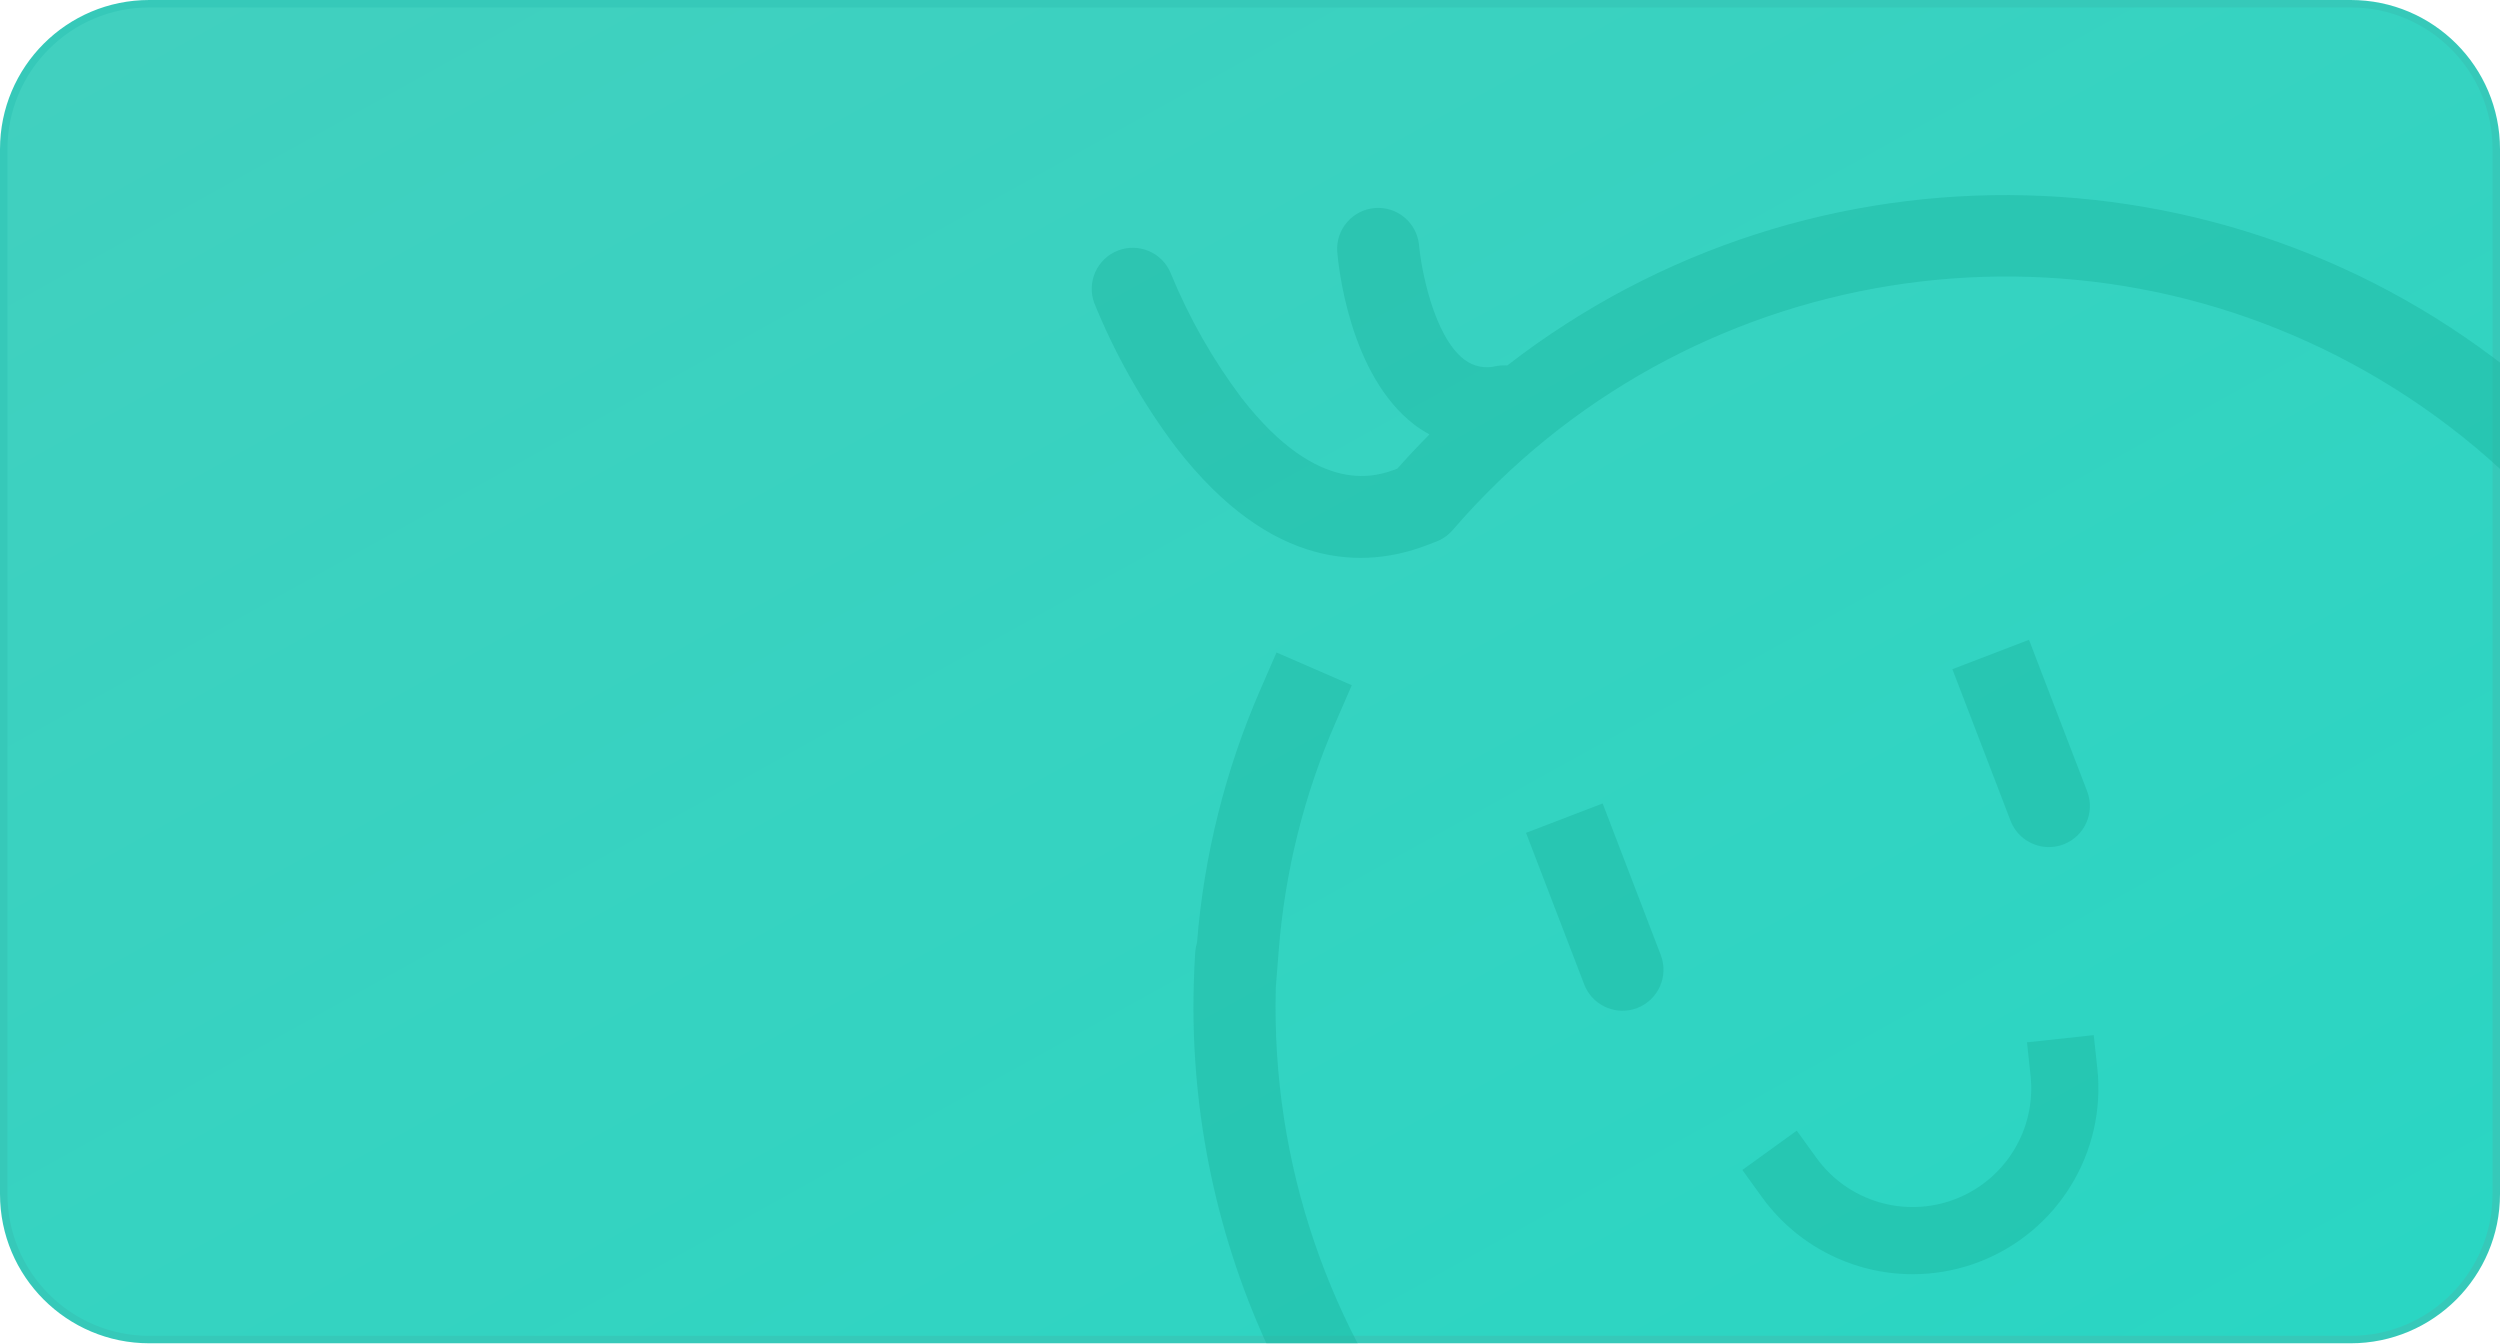
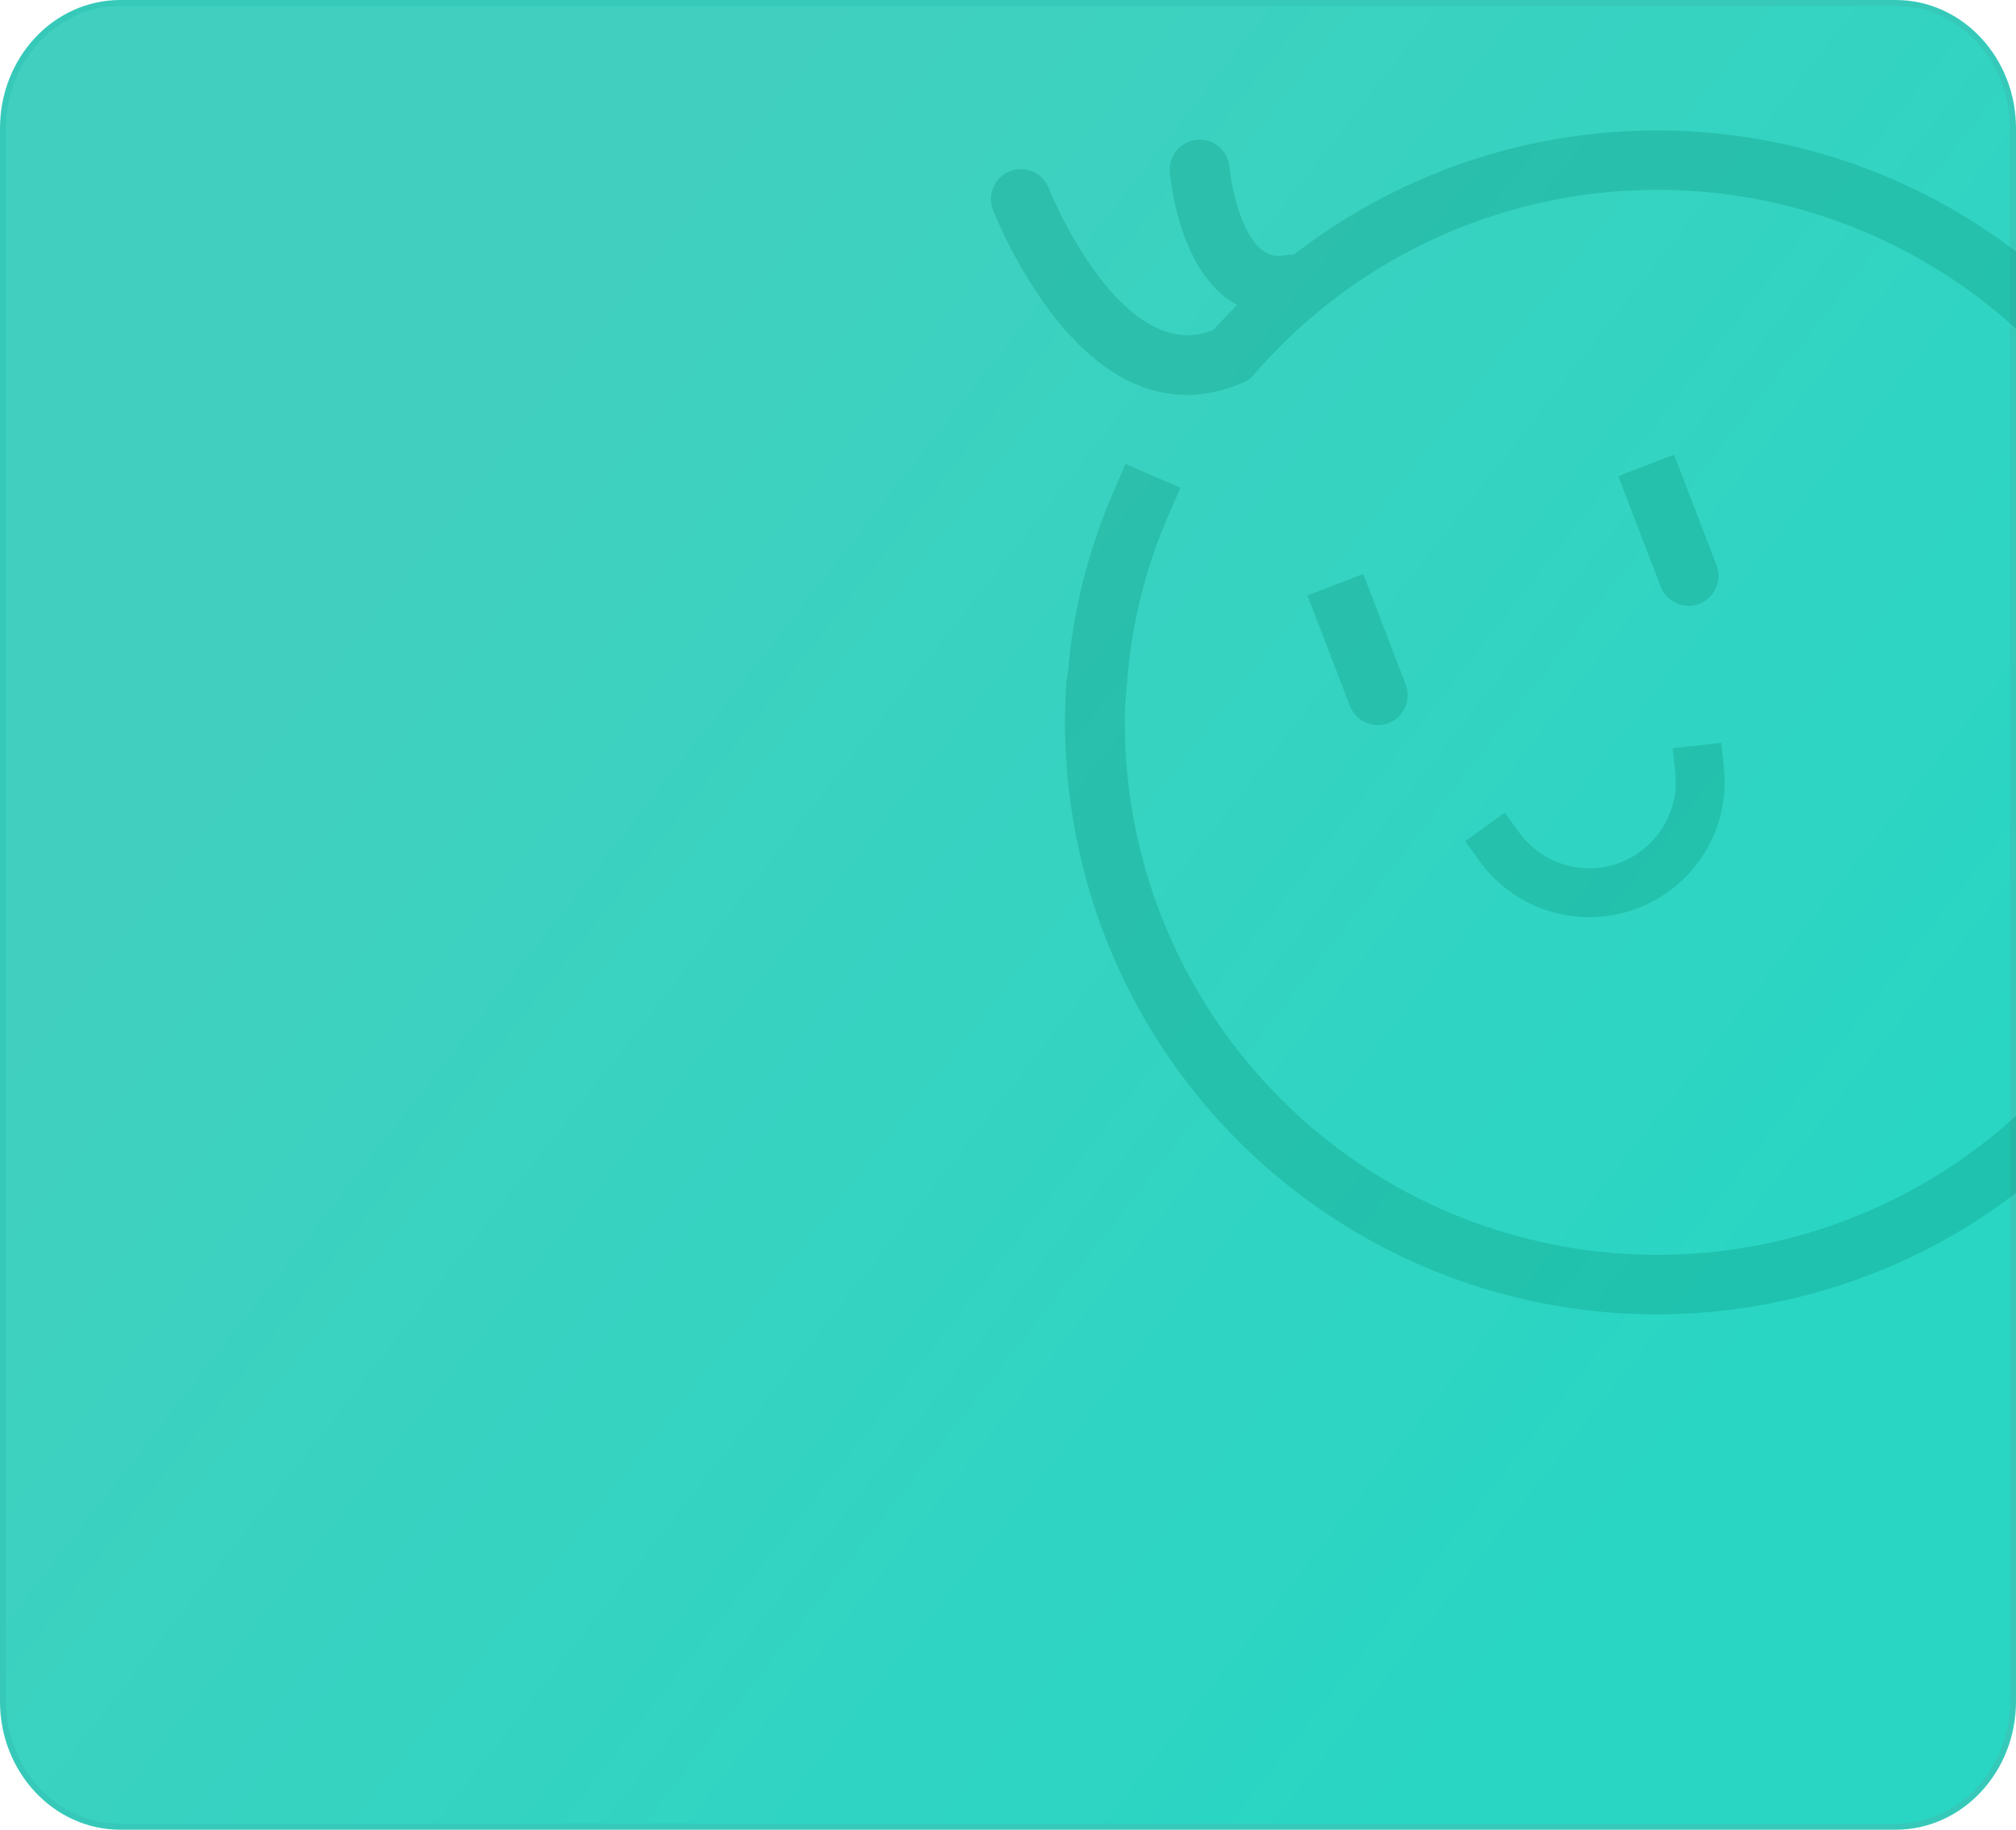
- <svg xmlns="http://www.w3.org/2000/svg" width="335" height="180" viewBox="0 0 335 180">
+ <svg xmlns="http://www.w3.org/2000/svg" width="335" height="304" viewBox="0 0 335 304">
  <defs>
-     <linearGradient id="linear-gradient" y1="0.567" x2="1" y2="0.561" gradientUnits="objectBoundingBox">
-       <stop offset="0" stop-color="#5fcef7" />
-       <stop offset="1" stop-color="#0189ea" />
+     <linearGradient id="linear-gradient" y1="0.07" x2="1.026" y2="0.79" gradientUnits="objectBoundingBox">
+       <stop offset="0" stop-color="#5d85fa" />
+       <stop offset="0.232" stop-color="#5581fa" />
+       <stop offset="0.877" stop-color="#4178fe" />
+       <stop offset="1" stop-color="#3168ea" />
    </linearGradient>
-     <linearGradient id="linear-gradient-2" x1="0.013" y1="0.056" x2="1" y2="1" gradientUnits="objectBoundingBox">
+     <linearGradient id="linear-gradient-2" y1="0.07" x2="1.026" y2="0.79" gradientUnits="objectBoundingBox">
      <stop offset="0" stop-color="#41d0bf" />
+       <stop offset="0.232" stop-color="#41d0bf" />
+       <stop offset="0.877" stop-color="#29d6c3" />
      <stop offset="1" stop-color="#29d6c3" />
    </linearGradient>
    <clipPath id="clip-path">
-       <rect id="사각형_299511" data-name="사각형 299511" width="335" height="180" rx="20" transform="translate(20 87)" fill="url(#linear-gradient)" />
-     </clipPath>
-     <clipPath id="clip-path-2">
-       <rect id="사각형_299512" data-name="사각형 299512" width="20" height="20" fill="none" />
-     </clipPath>
-     <clipPath id="clip-path-3">
-       <rect id="사각형_299516" data-name="사각형 299516" width="335" height="180" rx="20" transform="translate(20 87)" fill="#ebd6cd" />
+       <path id="패스_841493" data-name="패스 841493" d="M20,0H315c11.046,0,20,9.547,20,21.323V282.676C335,294.453,326.046,304,315,304H20c-11.046,0-20-9.547-20-21.324V21.323C0,9.547,8.954,0,20,0Z" transform="translate(4991 2935)" stroke="#4977ea" stroke-width="1" fill="url(#linear-gradient)" />
    </clipPath>
  </defs>
-   <g id="그룹_400583" data-name="그룹 400583" transform="translate(-20 -87)">
-     <g id="패스_788299" data-name="패스 788299" transform="translate(20 87)" fill="url(#linear-gradient-2)">
-       <path d="M 315 179.5 L 20 179.5 C 17.367 179.5 14.814 178.984 12.41 177.968 C 10.088 176.986 8.002 175.58 6.211 173.789 C 4.42 171.998 3.014 169.912 2.032 167.59 C 1.015 165.186 0.5 162.633 0.5 160 L 0.5 20 C 0.5 17.367 1.015 14.814 2.032 12.41 C 3.014 10.088 4.42 8.002 6.211 6.211 C 8.002 4.42 10.088 3.014 12.41 2.032 C 14.814 1.015 17.367 0.5 20 0.5 L 315 0.5 C 317.633 0.5 320.186 1.015 322.59 2.032 C 324.912 3.014 326.998 4.42 328.789 6.211 C 330.58 8.002 331.986 10.088 332.968 12.41 C 333.984 14.814 334.5 17.367 334.5 20 L 334.5 160 C 334.5 162.633 333.984 165.186 332.968 167.59 C 331.986 169.912 330.58 171.998 328.789 173.789 C 326.998 175.58 324.912 176.986 322.59 177.968 C 320.186 178.984 317.633 179.5 315 179.5 Z" stroke="none" />
-       <path d="M 20 1 C 17.435 1 14.946 1.502 12.605 2.493 C 10.342 3.45 8.31 4.82 6.565 6.565 C 4.82 8.31 3.45 10.342 2.493 12.605 C 1.502 14.946 1 17.435 1 20 L 1 160 C 1 162.565 1.502 165.054 2.493 167.395 C 3.45 169.658 4.82 171.69 6.565 173.435 C 8.31 175.18 10.342 176.55 12.605 177.507 C 14.946 178.498 17.435 179 20 179 L 315 179 C 317.565 179 320.054 178.498 322.395 177.507 C 324.658 176.55 326.69 175.18 328.435 173.435 C 330.18 171.69 331.55 169.658 332.507 167.395 C 333.498 165.054 334 162.565 334 160 L 334 20 C 334 17.435 333.498 14.946 332.507 12.605 C 331.55 10.342 330.18 8.31 328.435 6.565 C 326.69 4.82 324.658 3.45 322.395 2.493 C 320.054 1.502 317.565 1 315 1 L 20 1 M 20 0 L 315 0 C 326.046 0 335 8.954 335 20 L 335 160 C 335 171.046 326.046 180 315 180 L 20 180 C 8.954 180 0 171.046 0 160 L 0 20 C 0 8.954 8.954 0 20 0 Z" stroke="none" fill="#36c9b9" />
+   <g id="그룹_444150" data-name="그룹 444150" transform="translate(-20 -95)">
+     <g id="패스_788299" data-name="패스 788299" transform="translate(20 95)" fill="url(#linear-gradient-2)">
+       <path d="M 315 303.5 L 20 303.5 C 17.371 303.5 14.821 302.951 12.421 301.868 C 10.099 300.822 8.014 299.323 6.223 297.412 C 4.429 295.5 3.021 293.273 2.036 290.792 C 1.017 288.222 0.5 285.492 0.5 282.677 L 0.5 21.323 C 0.5 18.508 1.017 15.778 2.036 13.208 C 3.021 10.727 4.429 8.5 6.223 6.588 C 8.014 4.677 10.099 3.178 12.421 2.132 C 14.821 1.049 17.371 0.5 20 0.5 L 315 0.5 C 317.629 0.5 320.179 1.049 322.579 2.132 C 324.901 3.178 326.986 4.677 328.777 6.588 C 330.571 8.5 331.979 10.727 332.964 13.208 C 333.983 15.778 334.5 18.508 334.5 21.323 L 334.5 282.677 C 334.5 285.492 333.983 288.222 332.964 290.792 C 331.979 293.273 330.571 295.5 328.777 297.412 C 326.986 299.323 324.901 300.822 322.579 301.868 C 320.179 302.951 317.629 303.5 315 303.5 Z" stroke="none" />
+       <path d="M 20 1 C 17.443 1 14.962 1.534 12.626 2.587 C 10.365 3.607 8.333 5.068 6.587 6.93 C 4.837 8.796 3.462 10.97 2.501 13.392 C 1.505 15.903 1 18.572 1 21.323 L 1 282.676 C 1 285.428 1.505 288.097 2.501 290.608 C 3.462 293.03 4.837 295.204 6.587 297.07 C 8.333 298.932 10.365 300.393 12.626 301.413 C 14.962 302.466 17.443 303 20 303 L 315 303 C 317.557 303 320.038 302.466 322.374 301.413 C 324.635 300.393 326.667 298.932 328.413 297.07 C 330.163 295.204 331.538 293.03 332.499 290.608 C 333.495 288.097 334 285.428 334 282.676 L 334 21.323 C 334 18.572 333.495 15.903 332.499 13.392 C 331.538 10.97 330.163 8.796 328.413 6.93 C 326.667 5.068 324.635 3.607 322.374 2.587 C 320.038 1.534 317.557 1 315 1 L 20 1 M 20 0 L 315 0 C 326.046 0 335 9.547 335 21.323 L 335 282.676 C 335 294.453 326.046 304 315 304 L 20 304 C 8.954 304 0 294.453 0 282.676 L 0 21.323 C 0 9.547 8.954 0 20 0 Z" stroke="none" fill="#36c9b9" />
    </g>
-     <g id="마스크_그룹_360" data-name="마스크 그룹 360" clip-path="url(#clip-path)">
-       <g id="그룹_400571" data-name="그룹 400571" transform="translate(0 -12.747)" opacity="0.5">
-         <g id="icon_smile_4cccd9_20" transform="translate(114 -88.253)">
-           <g id="icon_smile_4cccd9_20-2" data-name="icon_smile_4cccd9_20" transform="translate(-10 -10)" clip-path="url(#clip-path-2)">
-             <path id="패스_788269" data-name="패스 788269" d="M11,4.2a7.9,7.9,0,1,1-7.8,7.9h0A7.9,7.9,0,0,1,11,4.2" fill="#4cccd9" />
-             <path id="패스_788270" data-name="패스 788270" d="M2.3,7.3a7.6,7.6,0,0,1,1.4-2" fill="none" stroke="#2c9fac" stroke-linecap="square" stroke-linejoin="round" stroke-width="1.4" />
-             <path id="패스_788271" data-name="패스 788271" d="M3.7.7s0,3.1,1.9,3.1h.1A7.9,7.9,0,1,1,2.3,7.3" fill="none" stroke="#2c9fac" stroke-linecap="round" stroke-linejoin="round" stroke-width="1.5" />
-             <path id="패스_788272" data-name="패스 788272" d="M6.2,1.3S5.7,3,6.8,3.2" fill="none" stroke="#2c9fac" stroke-linecap="round" stroke-linejoin="round" stroke-width="1.5" />
-             <path id="패스_788273" data-name="패스 788273" d="M9.7,11.5a1.5,1.5,0,0,1-3,0" fill="none" stroke="#196e72" stroke-linecap="square" stroke-miterlimit="10" stroke-width="1.4" />
-             <line id="선_114060" data-name="선 114060" y2="0.3" transform="translate(10.5 8.7)" fill="none" stroke="#196e72" stroke-linecap="round" stroke-width="1.4" />
-             <line id="선_114061" data-name="선 114061" y2="1.4" transform="translate(10.5 7.3)" fill="none" stroke="#196e72" stroke-width="1.4" />
-             <line id="선_114062" data-name="선 114062" y2="0.4" transform="translate(5.9 8.6)" fill="none" stroke="#196e72" stroke-linecap="round" stroke-width="1.4" />
-             <line id="선_114063" data-name="선 114063" y2="1.3" transform="translate(5.9 7.3)" fill="none" stroke="#196e72" stroke-width="1.4" />
-           </g>
-         </g>
-       </g>
-     </g>
-     <g id="마스크_그룹_361" data-name="마스크 그룹 361" clip-path="url(#clip-path-3)" style="isolation: isolate">
-       <g id="그룹_400575" data-name="그룹 400575" transform="translate(-226.817 -128.331) rotate(-16)" opacity="0.4" style="mix-blend-mode: multiply;isolation: isolate">
-         <path id="패스_788295" data-name="패스 788295" d="M490.09,419.161a109.02,109.02,0,0,0-131.541-41.388,5.518,5.518,0,0,0-1.416-.33,5.017,5.017,0,0,1-3.887-2.01c-3.135-4.2-2.185-13.524-1.605-16.463a5.5,5.5,0,0,0-10.783-2.164c-.331,1.642-3.045,16.307,3.557,25.182a16.257,16.257,0,0,0,1.571,1.788q-2.73,1.525-5.4,3.22c-2.749.24-11.1.96-17.443-14.825a75.27,75.27,0,0,1-4.528-18.687,5.5,5.5,0,0,0-10.956.962,85.555,85.555,0,0,0,5.191,21.606c7.755,19.495,19.883,22.658,28.7,21.9l1.354-.118a5.5,5.5,0,0,0,2.536-.879,97.87,97.87,0,1,1-39.678,52.392l1.764-4.716a94.913,94.913,0,0,1,15.69-27.175l3.5-4.244-8.487-6.995-3.5,4.244a105.844,105.844,0,0,0-17.455,30.193,5.458,5.458,0,0,0-.579,1.147c-.474,1.312-.912,2.633-1.334,3.959l-.064.17.01,0A108.784,108.784,0,0,0,399.216,587.606,108.811,108.811,0,0,0,490.09,419.161Z" fill="#19b19c" />
-         <path id="패스_788296" data-name="패스 788296" d="M384.058,510.762a24.921,24.921,0,0,1-23.413-16.451l-1.526-4.233,8.464-3.053,1.526,4.233a15.9,15.9,0,0,0,30.619-2.675l.769-4.433,8.865,1.538-.769,4.434a24.919,24.919,0,0,1-22.364,20.545C385.5,510.73,384.777,510.762,384.058,510.762Z" fill="#19b19c" />
-         <path id="패스_788297" data-name="패스 788297" d="M417.521,454.047l-.354-4.064c0-.017-.006-.034-.007-.052l-1.534-17.559-10.956.957,1.538,17.609h0l.354,4.064a5.5,5.5,0,0,0,5.472,5.021c.16,0,.322-.006.484-.02A5.5,5.5,0,0,0,417.521,454.047Z" fill="#19b19c" />
-         <path id="패스_788298" data-name="패스 788298" d="M356.553,459.381l-.473-5.418,0-.033-1.417-16.224-10.956.957,1.42,16.254h0v0l.473,5.418a5.5,5.5,0,0,0,5.472,5.02c.16,0,.322-.006.485-.021A5.5,5.5,0,0,0,356.553,459.381Z" fill="#19b19c" />
+     <g id="마스크_그룹_359638" data-name="마스크 그룹 359638" transform="translate(-4971 -2840)" clip-path="url(#clip-path)">
+       <g id="그룹_400575" data-name="그룹 400575" transform="translate(4764.276 2713.907) rotate(-16)" opacity="0.25" style="mix-blend-mode: multiply;isolation: isolate">
+         <path id="패스_788295" data-name="패스 788295" d="M470.9,412.372a98.55,98.55,0,0,0-118.908-37.413,4.99,4.99,0,0,0-1.28-.3,4.535,4.535,0,0,1-3.514-1.817c-2.834-3.794-1.975-12.225-1.451-14.882A4.971,4.971,0,0,0,336,356.005c-.3,1.484-2.753,14.741,3.215,22.763a14.7,14.7,0,0,0,1.42,1.616q-2.468,1.379-4.884,2.911c-2.485.217-10.029.868-15.768-13.4A68.041,68.041,0,0,1,315.89,353a4.971,4.971,0,0,0-9.9.87,77.337,77.337,0,0,0,4.692,19.531c7.01,17.623,17.973,20.482,25.941,19.8l1.224-.107a4.971,4.971,0,0,0,2.292-.795,88.471,88.471,0,1,1-35.867,47.36l1.595-4.263a85.8,85.8,0,0,1,14.183-24.565l3.162-3.836-7.672-6.323-3.161,3.836A95.678,95.678,0,0,0,296.6,431.8a4.934,4.934,0,0,0-.523,1.037c-.428,1.186-.824,2.38-1.206,3.579l-.058.154.009,0a98.336,98.336,0,0,0,93.934,128.066A98.361,98.361,0,0,0,470.9,412.372Z" transform="translate(0 0)" fill="#04a593" />
+         <path id="패스_788296" data-name="패스 788296" d="M381.663,508.206A22.527,22.527,0,0,1,360.5,493.335l-1.379-3.826,7.651-2.76,1.379,3.826a14.371,14.371,0,0,0,27.678-2.418l.7-4.007,8.014,1.39-.7,4.008a22.526,22.526,0,0,1-20.216,18.572C382.968,508.177,382.313,508.206,381.663,508.206Z" transform="translate(-6.612 -13.031)" fill="#04a593" />
+         <path id="패스_788297" data-name="패스 788297" d="M416.287,451.965l-.32-3.674c0-.015-.005-.031-.006-.047l-1.387-15.873-9.9.865,1.39,15.918h0l.32,3.674a4.971,4.971,0,0,0,4.946,4.539c.145,0,.291-.005.438-.018A4.97,4.97,0,0,0,416.287,451.965Z" transform="translate(-10.987 -8.058)" fill="#04a593" />
+         <path id="패스_788298" data-name="패스 788298" d="M355.319,457.3l-.428-4.9,0-.03-1.281-14.666-9.9.865,1.284,14.693h0v0l.428,4.9a4.972,4.972,0,0,0,4.946,4.538c.145,0,.291-.005.438-.019A4.969,4.969,0,0,0,355.319,457.3Z" transform="translate(-5.132 -8.57)" fill="#04a593" />
      </g>
    </g>
  </g>
</svg>
